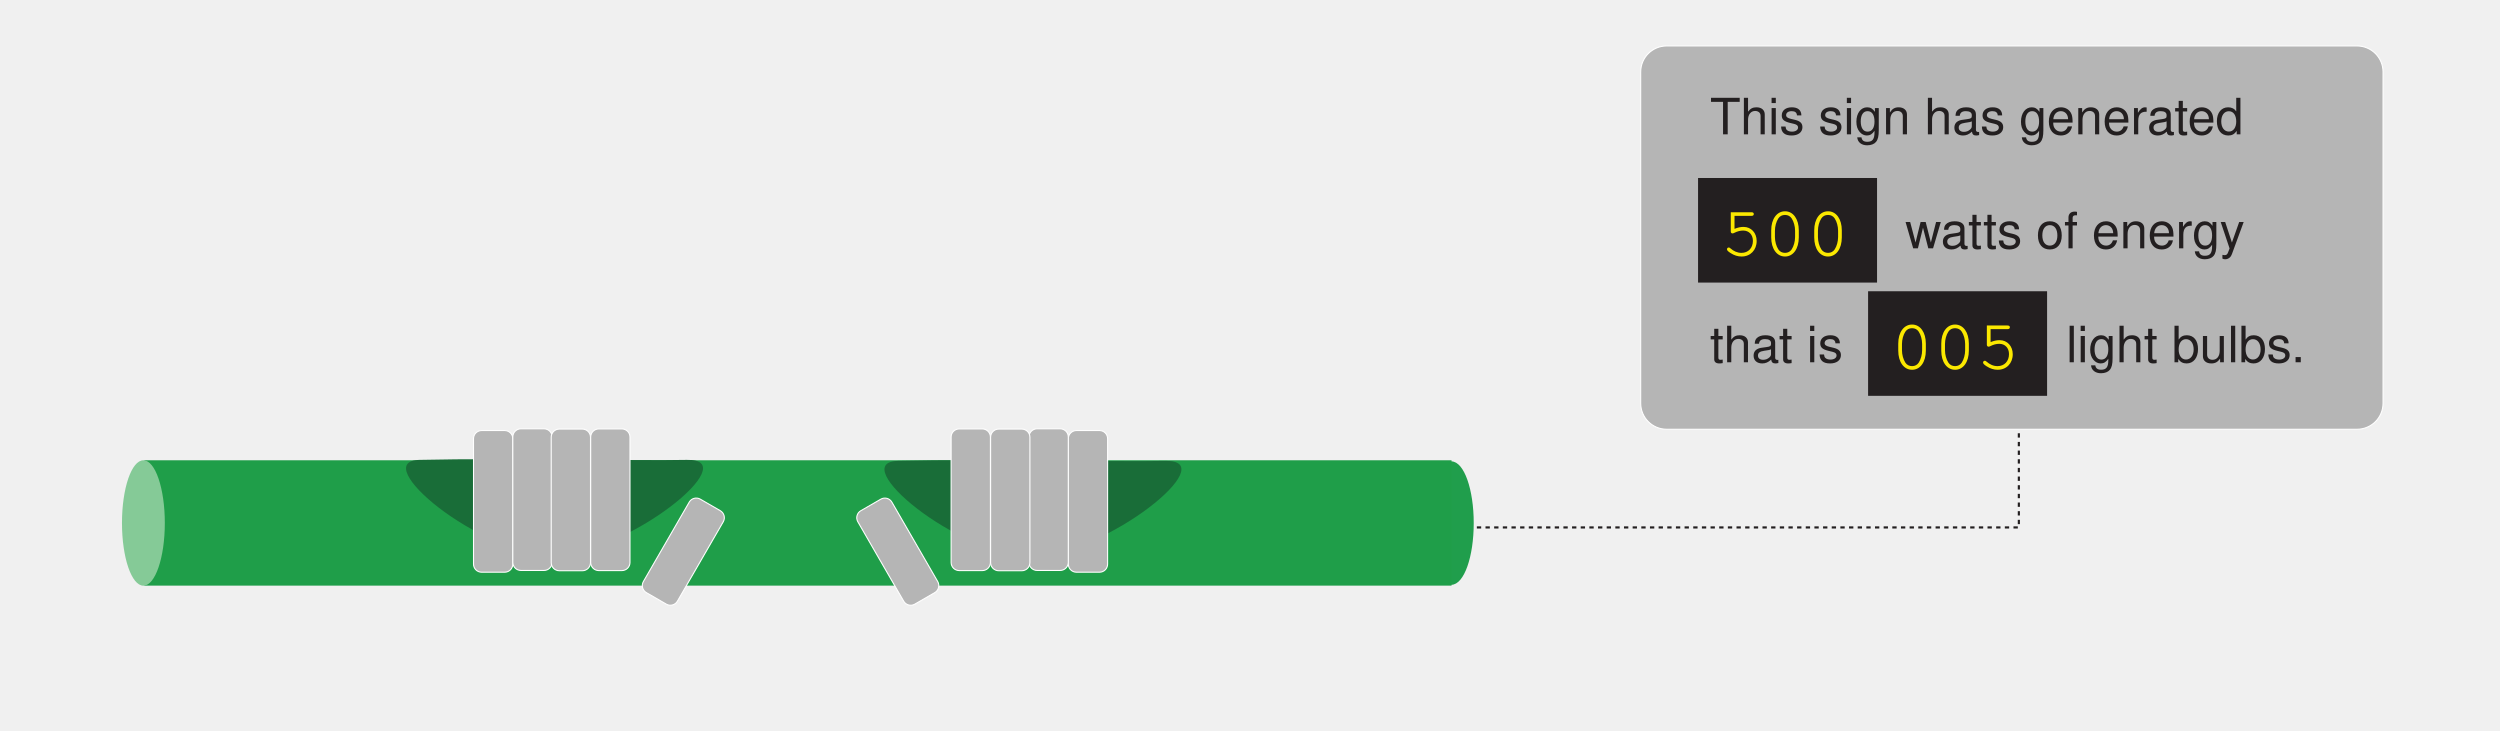
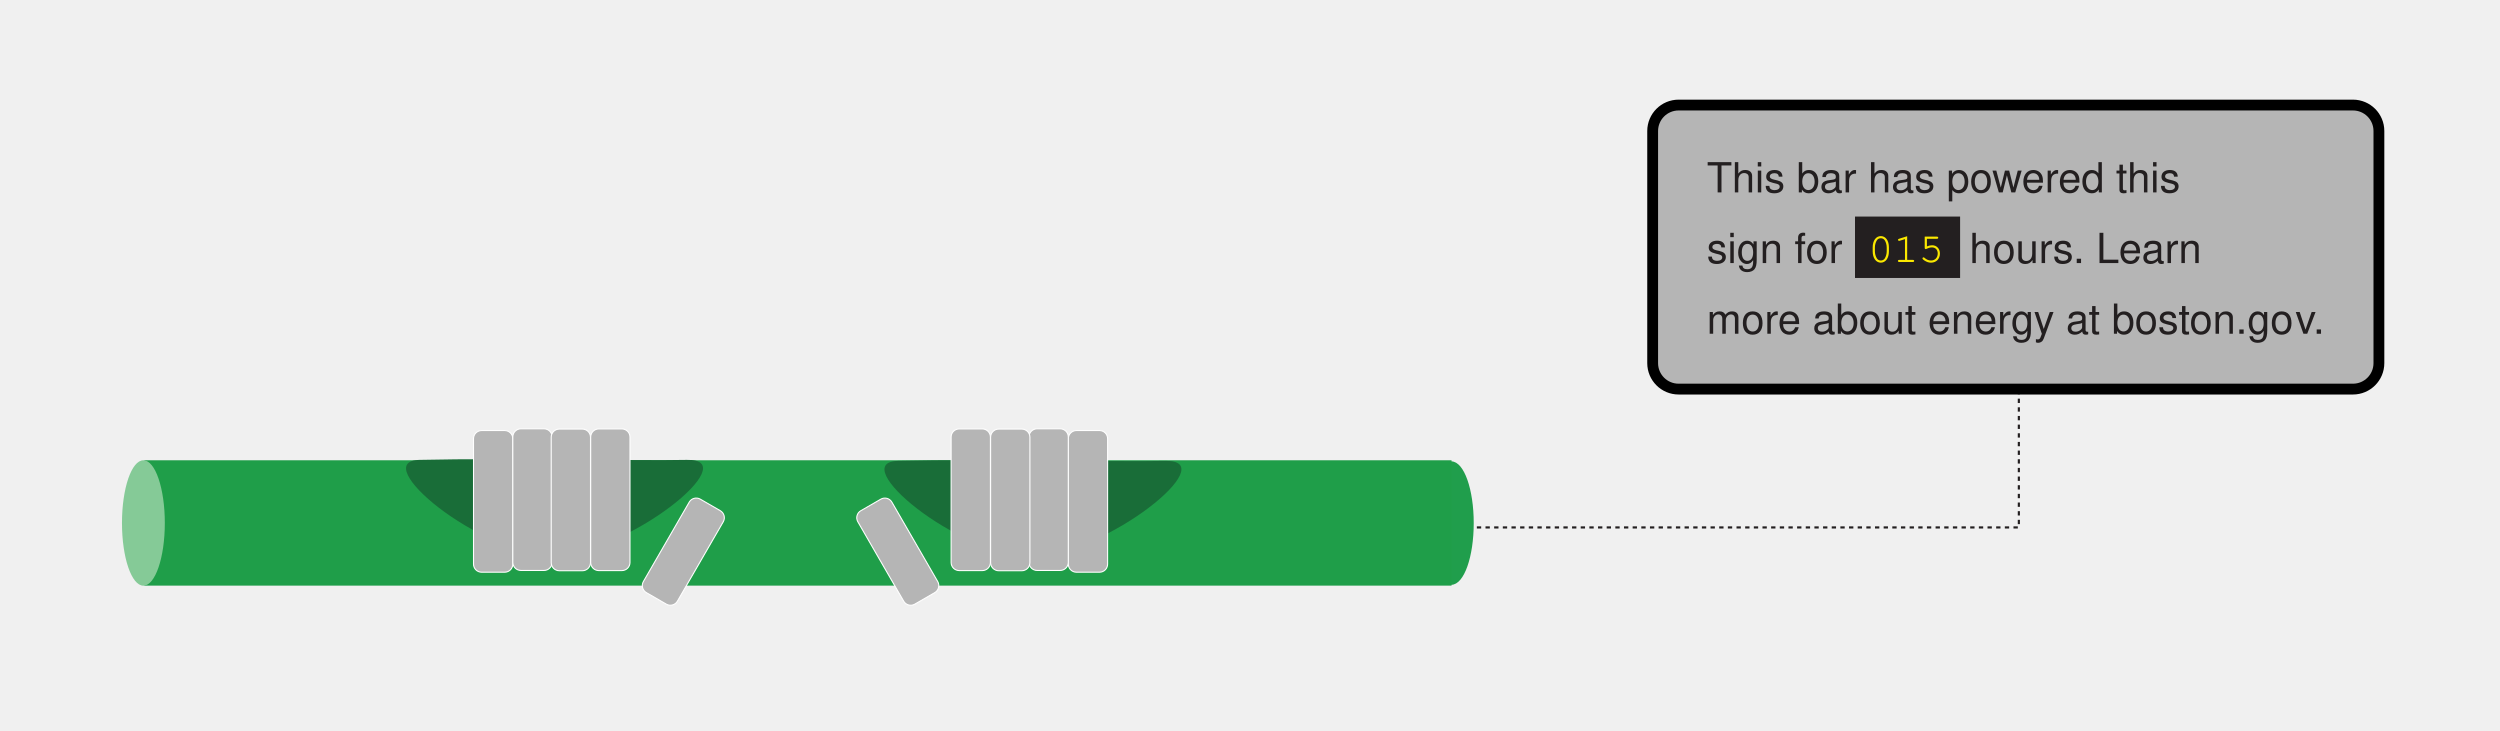
<svg xmlns="http://www.w3.org/2000/svg" id="Layer_1" data-name="Layer 1" viewBox="0 0 1155.35 337.76">
  <defs>
-     <style>.cls-1{fill:none;stroke:#231f20;stroke-dasharray:2;}.cls-1,.cls-2,.cls-6{stroke-miterlimit:10;}.cls-2{fill:#b5b5b5;stroke:#fff;stroke-width:0.5px;}.cls-3{font-size:23.19px;font-family:Helvetica, Helvetica;}.cls-3,.cls-4{fill:#231f20;}.cls-5{font-size:33.13px;fill:#fbe800;font-family:Courier, Courier;}.cls-6{fill:#209e4c;stroke:#209e4c;}.cls-7{fill:#1f9e49;}.cls-8{fill:#196d38;}.cls-9{fill:#85ca97;}</style>
+     <style>.cls-1{fill:none;stroke:#231f20;stroke-dasharray:2;}.cls-1,.cls-11,.cls-2,.cls-7{stroke-miterlimit:10;}.cls-11,.cls-2{fill:#b5b5b5;}.cls-2{stroke:#000;stroke-width:5px;}.cls-3{font-size:19.19px;font-family:Helvetica, Helvetica;}.cls-3,.cls-5{fill:#231f20;}.cls-4{letter-spacing:-0.07em;}.cls-6{font-size:19.45px;fill:#fbe800;font-family:Courier, Courier;}.cls-7{fill:#209e4c;stroke:#209e4c;}.cls-8{fill:#1f9e49;}.cls-9{fill:#196d38;}.cls-10{fill:#85ca97;}.cls-11{stroke:#fff;stroke-width:0.5px;}</style>
  </defs>
  <polyline class="cls-1" points="678.51 243.75 932.99 243.75 932.99 178.71" />
-   <rect class="cls-2" x="758.23" y="21.23" width="343.07" height="177.15" rx="12" ry="12" />
-   <text class="cls-3" transform="translate(790.24 62.09)">This sign has generated<tspan x="0" y="52.67" xml:space="preserve">              watts of energy</tspan>
-     <tspan x="0" y="105.34" xml:space="preserve">that is                light bulbs.</tspan>
+   <rect class="cls-2" x="763.76" y="48.55" width="335.63" height="131.27" rx="12" ry="12" />
+   <text class="cls-3" transform="translate(788.77 88.9)">This bar has powered this <tspan x="0" y="32.67" xml:space="preserve">sign for           hours. Learn</tspan>
+     <tspan x="0" y="65.34">more about energy at boston.go</tspan>
+     <tspan class="cls-4" x="272.01" y="65.34">v</tspan>
+     <tspan x="280.19" y="65.34">. </tspan>
  </text>
-   <rect class="cls-4" x="784.74" y="82.26" width="82.72" height="48.33" />
-   <text class="cls-5" transform="translate(795.09 118.05)">500</text>
-   <rect class="cls-4" x="863.32" y="134.6" width="82.72" height="48.33" />
-   <text class="cls-5" transform="translate(873.68 170.39)">005</text>
-   <ellipse class="cls-6" cx="670.67" cy="241.74" rx="9.9" ry="28.03" />
-   <polygon class="cls-7" points="66.71 212.71 168.23 212.71 337.2 212.71 670.81 212.71 670.81 270.64 66.71 270.64 66.71 212.71" />
-   <path class="cls-8" d="M538.48,213c27.69-.62-27.65,43.93-61.75,43.93S390.72,213.55,415,213C458.44,212,514.23,213.54,538.48,213Z" />
-   <path class="cls-8" d="M317.39,212.53c27.69-.62-27.65,43.93-61.75,43.93s-86-43.38-61.75-43.93C237.35,211.54,293.13,213.07,317.39,212.53Z" />
-   <ellipse class="cls-9" cx="66.27" cy="241.69" rx="9.9" ry="28.98" />
-   <rect class="cls-2" x="493.7" y="198.97" width="18.16" height="65.47" rx="3.75" ry="3.75" transform="translate(1005.57 463.41) rotate(-180)" />
-   <rect class="cls-2" x="475.53" y="198.17" width="18.16" height="65.47" rx="3.75" ry="3.75" transform="translate(969.23 461.8) rotate(-180)" />
-   <rect class="cls-2" x="457.8" y="198.3" width="18.16" height="65.47" rx="3.75" ry="3.75" transform="translate(933.76 462.06) rotate(180)" />
-   <rect class="cls-2" x="439.55" y="198.23" width="18.16" height="65.47" rx="3.75" ry="3.75" transform="translate(897.26 461.92) rotate(-180)" />
-   <rect class="cls-2" x="405.82" y="230.01" width="18.16" height="49.87" rx="3.75" ry="3.75" transform="translate(901.69 268.29) rotate(150)" />
-   <rect class="cls-2" x="218.83" y="198.97" width="18.16" height="65.47" rx="3.75" ry="3.75" />
-   <rect class="cls-2" x="236.99" y="198.16" width="18.16" height="65.47" rx="3.75" ry="3.75" />
-   <rect class="cls-2" x="254.73" y="198.29" width="18.16" height="65.47" rx="3.75" ry="3.75" />
-   <rect class="cls-2" x="272.98" y="198.22" width="18.16" height="65.47" rx="3.75" ry="3.75" />
-   <rect class="cls-2" x="306.71" y="230.01" width="18.16" height="49.87" rx="3.75" ry="3.75" transform="translate(169.78 -123.74) rotate(30)" />
+   <rect class="cls-5" x="857.27" y="100.08" width="48.57" height="28.38" />
+   <text class="cls-6" transform="translate(863.35 121.09)">015</text>
+   <ellipse class="cls-7" cx="670.67" cy="241.74" rx="9.9" ry="28.03" />
+   <polygon class="cls-8" points="66.71 212.71 168.23 212.71 337.2 212.71 670.81 212.71 670.81 270.64 66.71 270.64 66.71 212.71" />
+   <path class="cls-9" d="M538.48,213c27.69-.62-27.65,43.93-61.75,43.93S390.72,213.55,415,213C458.44,212,514.23,213.54,538.48,213Z" />
+   <path class="cls-9" d="M317.39,212.53c27.69-.62-27.65,43.93-61.75,43.93s-86-43.38-61.75-43.93C237.35,211.54,293.13,213.07,317.39,212.53Z" />
+   <ellipse class="cls-10" cx="66.27" cy="241.69" rx="9.9" ry="28.98" />
+   <rect class="cls-11" x="493.7" y="198.97" width="18.16" height="65.47" rx="3.75" ry="3.75" transform="translate(1005.57 463.41) rotate(-180)" />
+   <rect class="cls-11" x="475.53" y="198.17" width="18.16" height="65.47" rx="3.75" ry="3.75" transform="translate(969.23 461.8) rotate(-180)" />
+   <rect class="cls-11" x="457.8" y="198.3" width="18.16" height="65.47" rx="3.75" ry="3.75" transform="translate(933.76 462.06) rotate(180)" />
+   <rect class="cls-11" x="439.55" y="198.23" width="18.16" height="65.47" rx="3.75" ry="3.75" transform="translate(897.26 461.92) rotate(-180)" />
+   <rect class="cls-11" x="405.82" y="230.01" width="18.16" height="49.87" rx="3.75" ry="3.75" transform="translate(901.69 268.29) rotate(150)" />
+   <rect class="cls-11" x="218.83" y="198.97" width="18.16" height="65.47" rx="3.75" ry="3.75" />
+   <rect class="cls-11" x="236.99" y="198.16" width="18.16" height="65.47" rx="3.75" ry="3.75" />
+   <rect class="cls-11" x="254.73" y="198.29" width="18.16" height="65.47" rx="3.75" ry="3.75" />
+   <rect class="cls-11" x="272.98" y="198.22" width="18.16" height="65.47" rx="3.75" ry="3.75" />
+   <rect class="cls-11" x="306.71" y="230.01" width="18.16" height="49.87" rx="3.75" ry="3.75" transform="translate(169.78 -123.74) rotate(30)" />
</svg>
